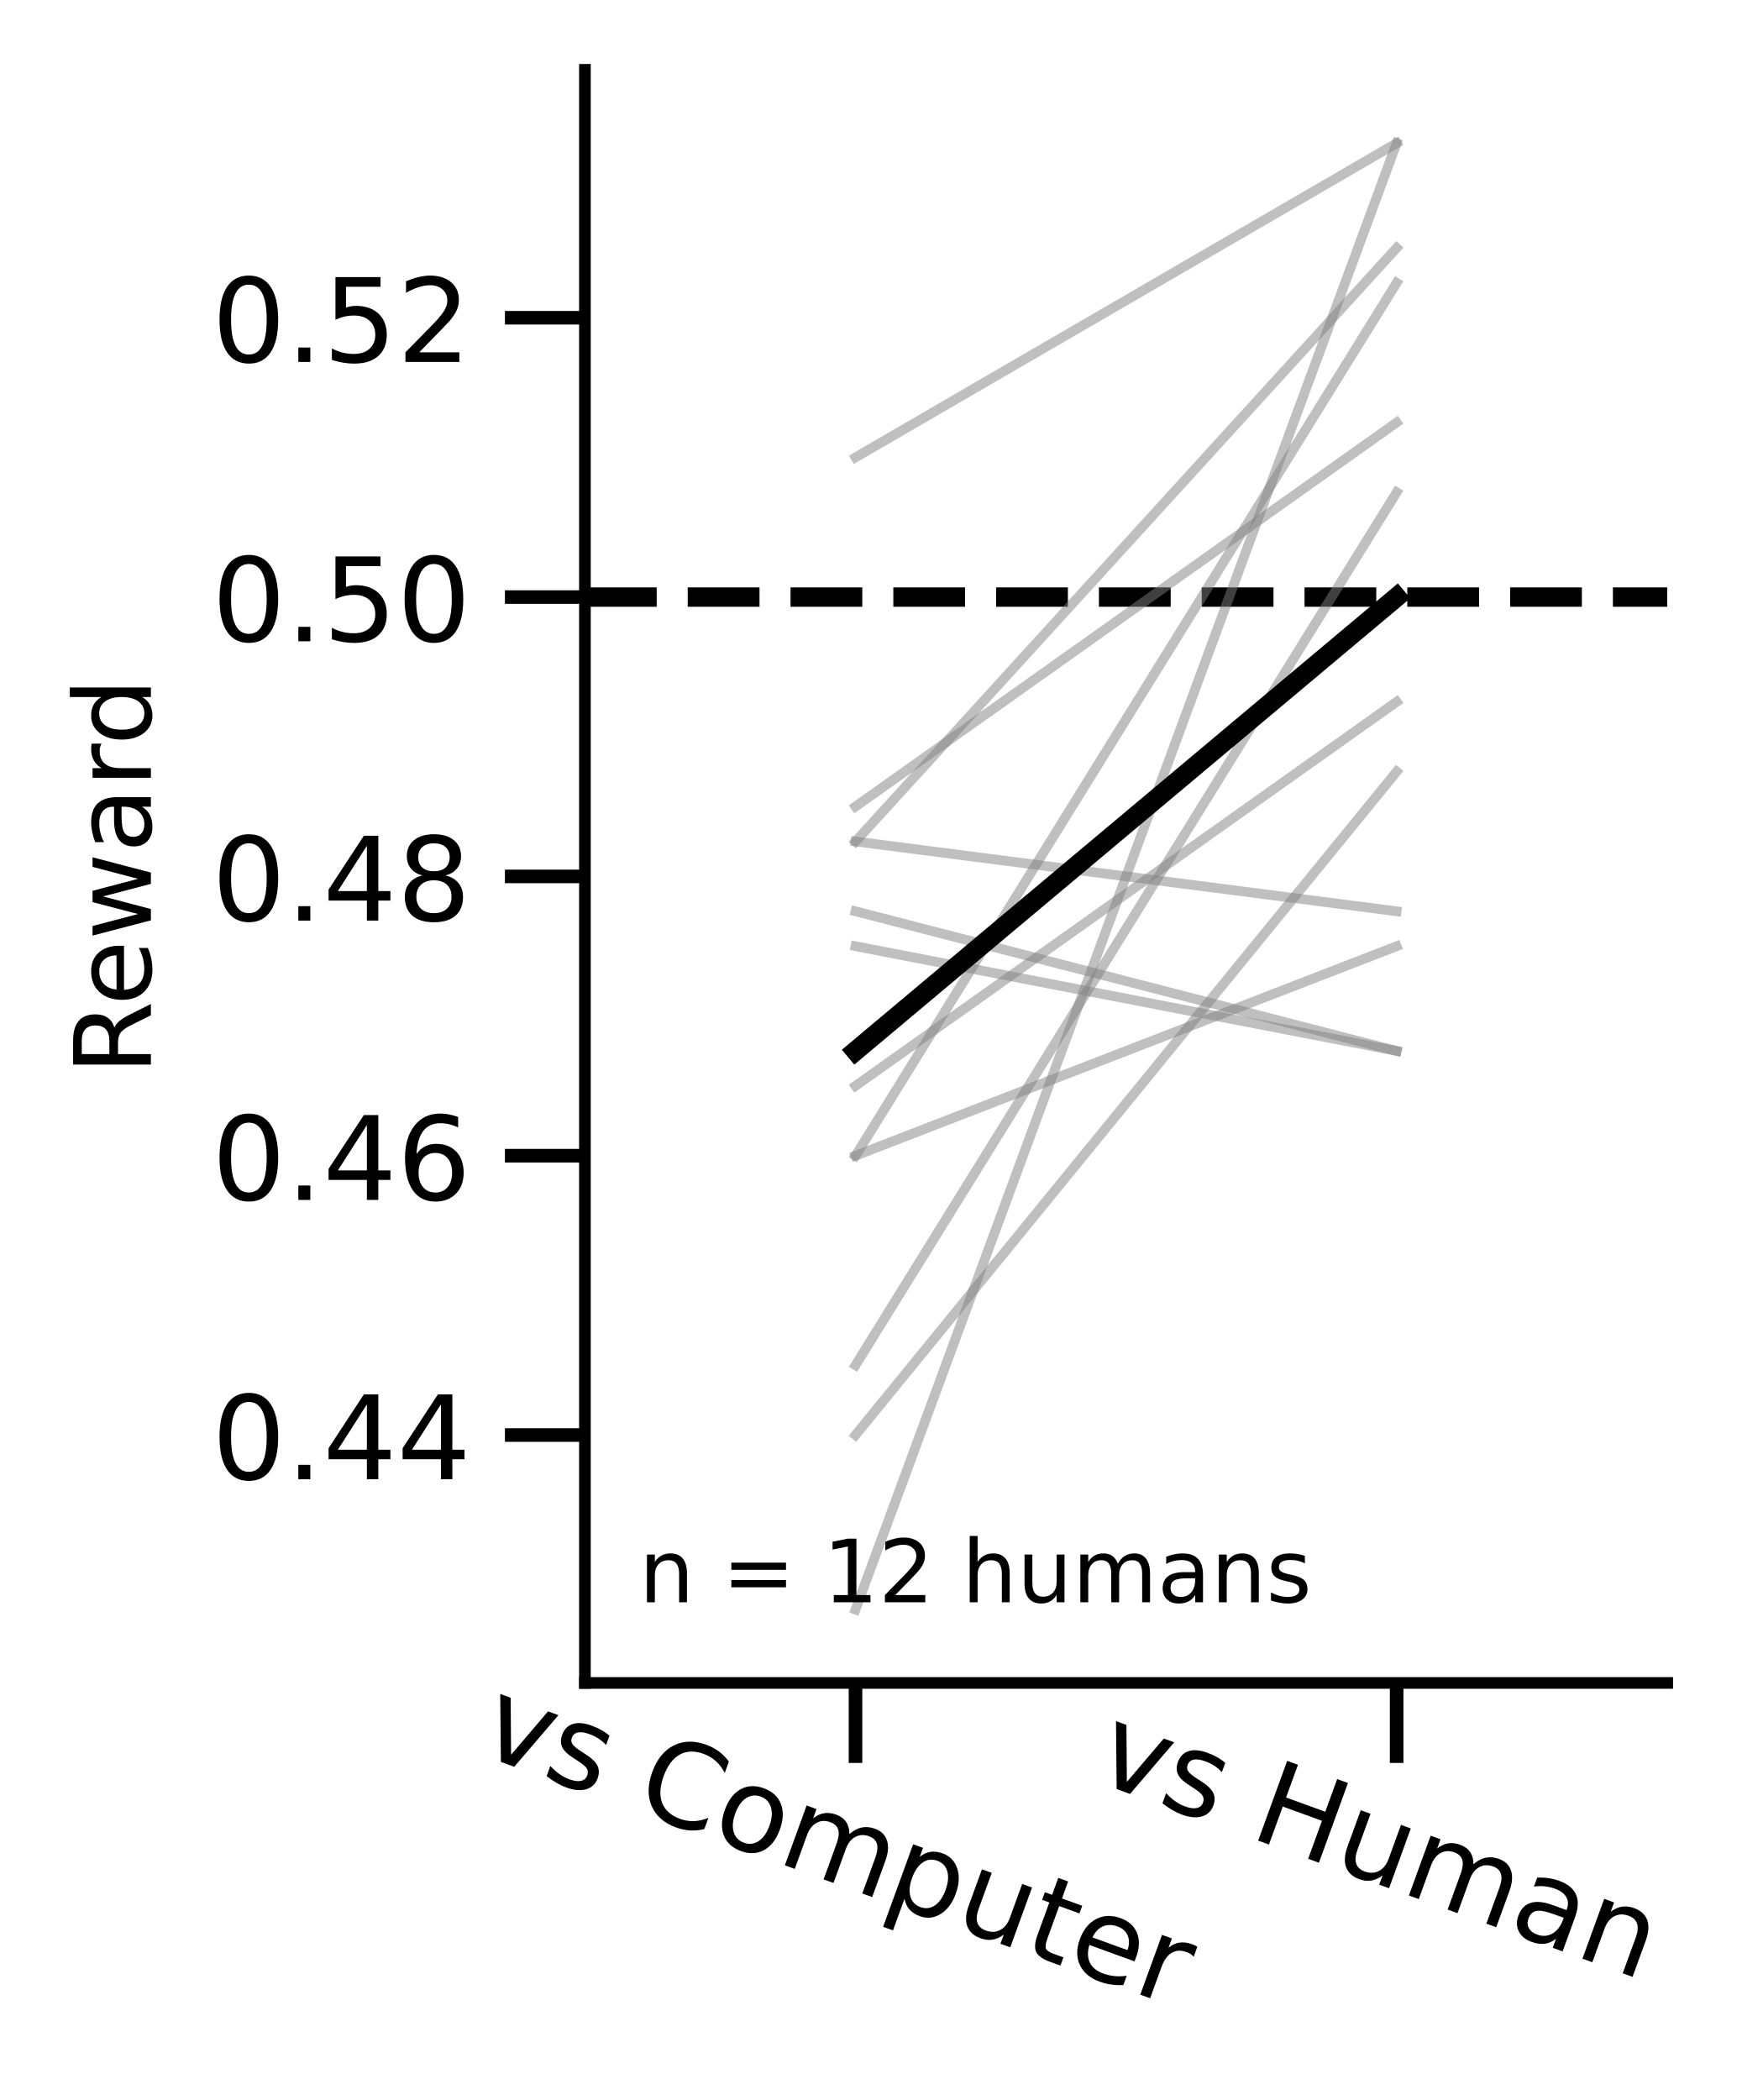
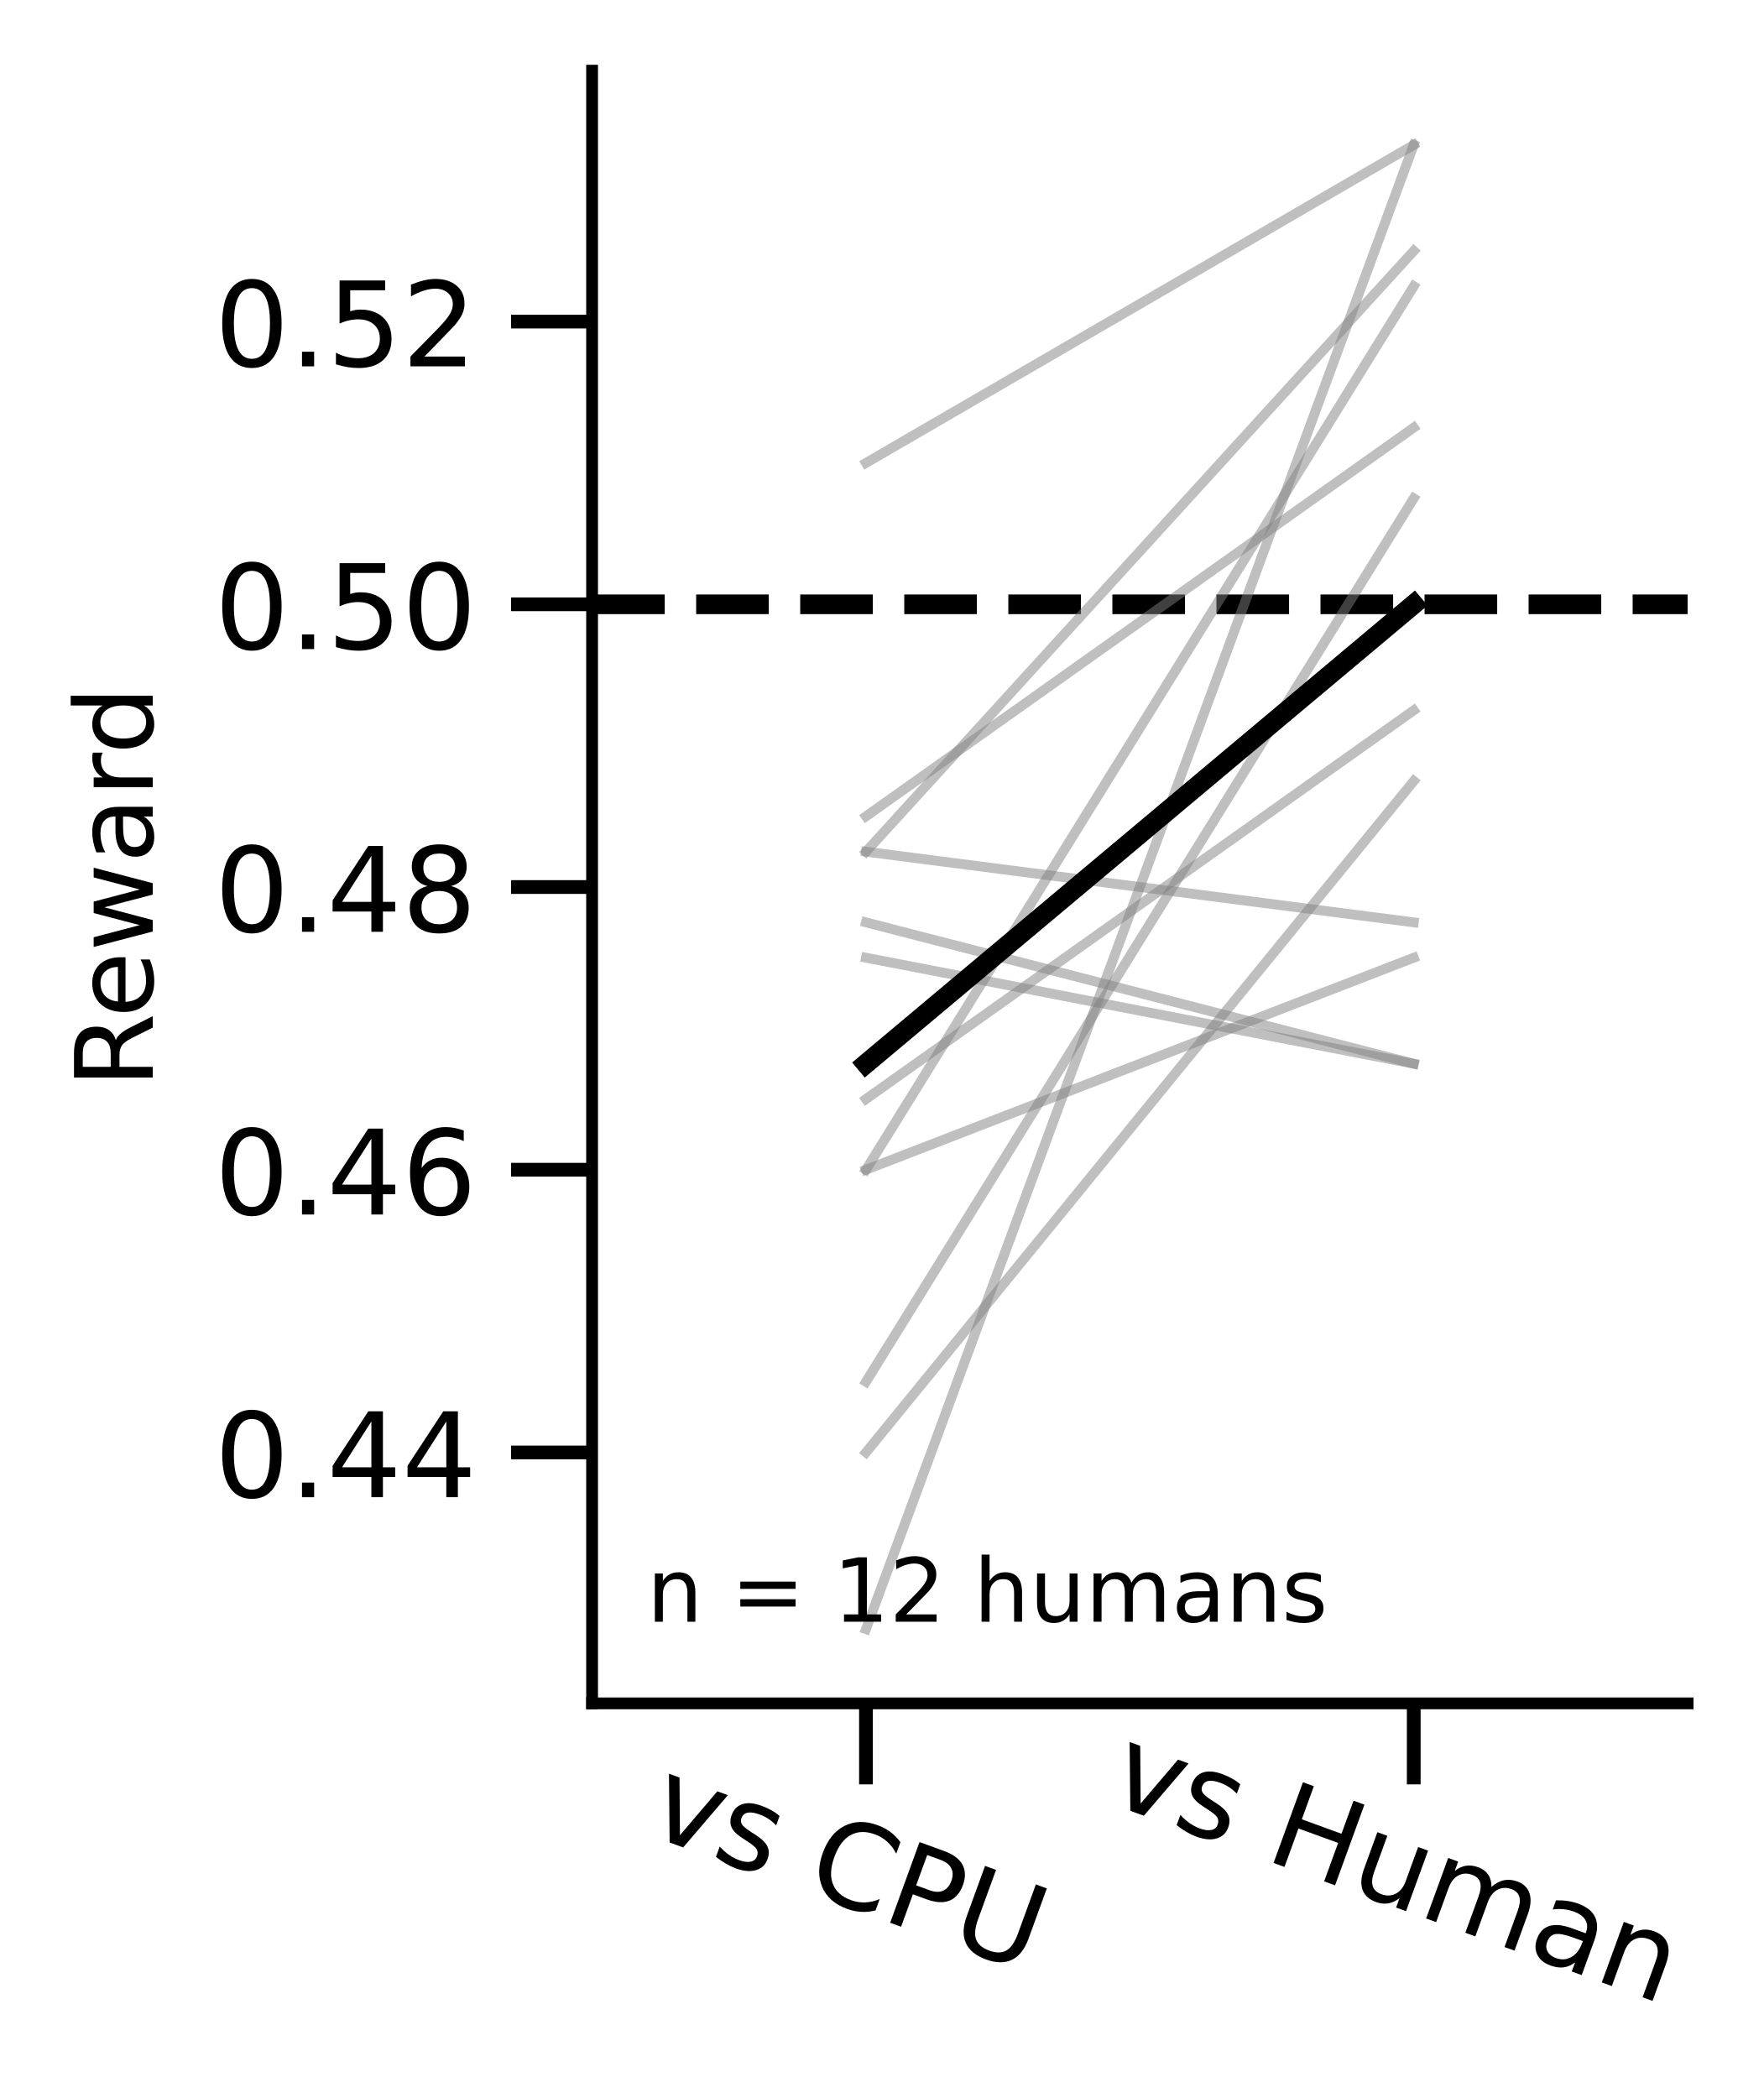
- <svg xmlns="http://www.w3.org/2000/svg" xmlns:xlink="http://www.w3.org/1999/xlink" width="179.614pt" height="216.521pt" viewBox="0 0 179.614 216.521" version="1.1">
+ <svg xmlns="http://www.w3.org/2000/svg" xmlns:xlink="http://www.w3.org/1999/xlink" width="179.614pt" height="213.72pt" viewBox="0 0 179.614 213.72" version="1.1">
  <defs>
    <style type="text/css">*{stroke-linejoin: round; stroke-linecap: butt}</style>
  </defs>
  <g id="figure_1">
    <g id="patch_1">
-       <path d="M 0 216.521  L 179.614 216.521  L 179.614 0  L 0 0  L 0 216.521  z " style="fill: none" />
+       <path d="M 0 213.72  L 179.614 213.72  L 179.614 0  L 0 0  L 0 213.72  z " style="fill: none" />
    </g>
    <g id="axes_1">
      <g id="patch_2">
        <path d="M 60.315 173.52  L 171.915 173.52  L 171.915 7.2  L 60.315 7.2  L 60.315 173.52  z " style="fill: none" />
      </g>
      <g id="line2d_1">
-         <path d="M 60.315 61.56  L 171.915 61.56  " clip-path="url(#p0c37b13cf7)" style="fill: none; stroke-dasharray: 7.4,3.2; stroke-dashoffset: 0; stroke: #000000; stroke-width: 2" />
+         <path d="M 60.315 61.56  L 171.915 61.56  " clip-path="url(#p5a412d59b6)" style="fill: none; stroke-dasharray: 7.4,3.2; stroke-dashoffset: 0; stroke: #000000; stroke-width: 2" />
      </g>
      <g id="matplotlib.axis_1">
        <g id="xtick_1">
          <g id="line2d_2">
            <defs>
-               <path id="m2517d929e0" d="M 0 0  L 0 8.25  " style="stroke: #000000; stroke-width: 1.4" />
+               <path id="m0b617c23c9" d="M 0 0  L 0 8.25  " style="stroke: #000000; stroke-width: 1.4" />
            </defs>
            <g>
-               <use xlink:href="#m2517d929e0" x="88.215" y="173.52" style="stroke: #000000; stroke-width: 1.4" />
+               <use xlink:href="#m0b617c23c9" x="88.215" y="173.52" style="stroke: #000000; stroke-width: 1.4" />
            </g>
          </g>
          <g id="text_1">
-             <g transform="translate(49.00134 180.7008) rotate(-340) scale(0.12 -0.12)">
+             <g transform="translate(65.56694 186.7302) rotate(-340) scale(0.12 -0.12)">
              <defs>
                <path id="DejaVuSans-76" d="M 191 3500  L 800 3500  L 1894 563  L 2988 3500  L 3597 3500  L 2284 0  L 1503 0  L 191 3500  z " transform="scale(0.015625)" />
                <path id="DejaVuSans-73" d="M 2834 3397  L 2834 2853  Q 2591 2978 2328 3040  Q 2066 3103 1784 3103  Q 1356 3103 1142 2972  Q 928 2841 928 2578  Q 928 2378 1081 2264  Q 1234 2150 1697 2047  L 1894 2003  Q 2506 1872 2764 1633  Q 3022 1394 3022 966  Q 3022 478 2636 193  Q 2250 -91 1575 -91  Q 1294 -91 989 -36  Q 684 19 347 128  L 347 722  Q 666 556 975 473  Q 1284 391 1588 391  Q 1994 391 2212 530  Q 2431 669 2431 922  Q 2431 1156 2273 1281  Q 2116 1406 1581 1522  L 1381 1569  Q 847 1681 609 1914  Q 372 2147 372 2553  Q 372 3047 722 3315  Q 1072 3584 1716 3584  Q 2034 3584 2315 3537  Q 2597 3491 2834 3397  z " transform="scale(0.015625)" />
                <path id="DejaVuSans-20" transform="scale(0.015625)" />
                <path id="DejaVuSans-43" d="M 4122 4306  L 4122 3641  Q 3803 3938 3442 4084  Q 3081 4231 2675 4231  Q 1875 4231 1450 3742  Q 1025 3253 1025 2328  Q 1025 1406 1450 917  Q 1875 428 2675 428  Q 3081 428 3442 575  Q 3803 722 4122 1019  L 4122 359  Q 3791 134 3420 21  Q 3050 -91 2638 -91  Q 1578 -91 968 557  Q 359 1206 359 2328  Q 359 3453 968 4101  Q 1578 4750 2638 4750  Q 3056 4750 3426 4639  Q 3797 4528 4122 4306  z " transform="scale(0.015625)" />
-                 <path id="DejaVuSans-6f" d="M 1959 3097  Q 1497 3097 1228 2736  Q 959 2375 959 1747  Q 959 1119 1226 758  Q 1494 397 1959 397  Q 2419 397 2687 759  Q 2956 1122 2956 1747  Q 2956 2369 2687 2733  Q 2419 3097 1959 3097  z M 1959 3584  Q 2709 3584 3137 3096  Q 3566 2609 3566 1747  Q 3566 888 3137 398  Q 2709 -91 1959 -91  Q 1206 -91 779 398  Q 353 888 353 1747  Q 353 2609 779 3096  Q 1206 3584 1959 3584  z " transform="scale(0.015625)" />
-                 <path id="DejaVuSans-6d" d="M 3328 2828  Q 3544 3216 3844 3400  Q 4144 3584 4550 3584  Q 5097 3584 5394 3201  Q 5691 2819 5691 2113  L 5691 0  L 5113 0  L 5113 2094  Q 5113 2597 4934 2840  Q 4756 3084 4391 3084  Q 3944 3084 3684 2787  Q 3425 2491 3425 1978  L 3425 0  L 2847 0  L 2847 2094  Q 2847 2600 2669 2842  Q 2491 3084 2119 3084  Q 1678 3084 1418 2786  Q 1159 2488 1159 1978  L 1159 0  L 581 0  L 581 3500  L 1159 3500  L 1159 2956  Q 1356 3278 1631 3431  Q 1906 3584 2284 3584  Q 2666 3584 2933 3390  Q 3200 3197 3328 2828  z " transform="scale(0.015625)" />
-                 <path id="DejaVuSans-70" d="M 1159 525  L 1159 -1331  L 581 -1331  L 581 3500  L 1159 3500  L 1159 2969  Q 1341 3281 1617 3432  Q 1894 3584 2278 3584  Q 2916 3584 3314 3078  Q 3713 2572 3713 1747  Q 3713 922 3314 415  Q 2916 -91 2278 -91  Q 1894 -91 1617 61  Q 1341 213 1159 525  z M 3116 1747  Q 3116 2381 2855 2742  Q 2594 3103 2138 3103  Q 1681 3103 1420 2742  Q 1159 2381 1159 1747  Q 1159 1113 1420 752  Q 1681 391 2138 391  Q 2594 391 2855 752  Q 3116 1113 3116 1747  z " transform="scale(0.015625)" />
-                 <path id="DejaVuSans-75" d="M 544 1381  L 544 3500  L 1119 3500  L 1119 1403  Q 1119 906 1312 657  Q 1506 409 1894 409  Q 2359 409 2629 706  Q 2900 1003 2900 1516  L 2900 3500  L 3475 3500  L 3475 0  L 2900 0  L 2900 538  Q 2691 219 2414 64  Q 2138 -91 1772 -91  Q 1169 -91 856 284  Q 544 659 544 1381  z M 1991 3584  L 1991 3584  z " transform="scale(0.015625)" />
-                 <path id="DejaVuSans-74" d="M 1172 4494  L 1172 3500  L 2356 3500  L 2356 3053  L 1172 3053  L 1172 1153  Q 1172 725 1289 603  Q 1406 481 1766 481  L 2356 481  L 2356 0  L 1766 0  Q 1100 0 847 248  Q 594 497 594 1153  L 594 3053  L 172 3053  L 172 3500  L 594 3500  L 594 4494  L 1172 4494  z " transform="scale(0.015625)" />
-                 <path id="DejaVuSans-65" d="M 3597 1894  L 3597 1613  L 953 1613  Q 991 1019 1311 708  Q 1631 397 2203 397  Q 2534 397 2845 478  Q 3156 559 3463 722  L 3463 178  Q 3153 47 2828 -22  Q 2503 -91 2169 -91  Q 1331 -91 842 396  Q 353 884 353 1716  Q 353 2575 817 3079  Q 1281 3584 2069 3584  Q 2775 3584 3186 3129  Q 3597 2675 3597 1894  z M 3022 2063  Q 3016 2534 2758 2815  Q 2500 3097 2075 3097  Q 1594 3097 1305 2825  Q 1016 2553 972 2059  L 3022 2063  z " transform="scale(0.015625)" />
-                 <path id="DejaVuSans-72" d="M 2631 2963  Q 2534 3019 2420 3045  Q 2306 3072 2169 3072  Q 1681 3072 1420 2755  Q 1159 2438 1159 1844  L 1159 0  L 581 0  L 581 3500  L 1159 3500  L 1159 2956  Q 1341 3275 1631 3429  Q 1922 3584 2338 3584  Q 2397 3584 2469 3576  Q 2541 3569 2628 3553  L 2631 2963  z " transform="scale(0.015625)" />
+                 <path id="DejaVuSans-50" d="M 1259 4147  L 1259 2394  L 2053 2394  Q 2494 2394 2734 2622  Q 2975 2850 2975 3272  Q 2975 3691 2734 3919  Q 2494 4147 2053 4147  L 1259 4147  z M 628 4666  L 2053 4666  Q 2838 4666 3239 4311  Q 3641 3956 3641 3272  Q 3641 2581 3239 2228  Q 2838 1875 2053 1875  L 1259 1875  L 1259 0  L 628 0  L 628 4666  z " transform="scale(0.015625)" />
+                 <path id="DejaVuSans-55" d="M 556 4666  L 1191 4666  L 1191 1831  Q 1191 1081 1462 751  Q 1734 422 2344 422  Q 2950 422 3222 751  Q 3494 1081 3494 1831  L 3494 4666  L 4128 4666  L 4128 1753  Q 4128 841 3676 375  Q 3225 -91 2344 -91  Q 1459 -91 1007 375  Q 556 841 556 1753  L 556 4666  z " transform="scale(0.015625)" />
              </defs>
              <use xlink:href="#DejaVuSans-76" />
              <use xlink:href="#DejaVuSans-73" transform="translate(59.17969 0)" />
              <use xlink:href="#DejaVuSans-20" transform="translate(111.2793 0)" />
              <use xlink:href="#DejaVuSans-43" transform="translate(143.0664 0)" />
-               <use xlink:href="#DejaVuSans-6f" transform="translate(212.8906 0)" />
-               <use xlink:href="#DejaVuSans-6d" transform="translate(274.0723 0)" />
-               <use xlink:href="#DejaVuSans-70" transform="translate(371.4844 0)" />
-               <use xlink:href="#DejaVuSans-75" transform="translate(434.9609 0)" />
-               <use xlink:href="#DejaVuSans-74" transform="translate(498.3398 0)" />
-               <use xlink:href="#DejaVuSans-65" transform="translate(537.5488 0)" />
-               <use xlink:href="#DejaVuSans-72" transform="translate(599.0723 0)" />
+               <use xlink:href="#DejaVuSans-50" transform="translate(212.8906 0)" />
+               <use xlink:href="#DejaVuSans-55" transform="translate(273.1934 0)" />
            </g>
          </g>
        </g>
        <g id="xtick_2">
          <g id="line2d_3">
            <g>
-               <use xlink:href="#m2517d929e0" x="144.015" y="173.52" style="stroke: #000000; stroke-width: 1.4" />
+               <use xlink:href="#m0b617c23c9" x="144.015" y="173.52" style="stroke: #000000; stroke-width: 1.4" />
            </g>
          </g>
          <g id="text_2">
            <g transform="translate(112.4965 183.5016) rotate(-340) scale(0.12 -0.12)">
              <defs>
                <path id="DejaVuSans-48" d="M 628 4666  L 1259 4666  L 1259 2753  L 3553 2753  L 3553 4666  L 4184 4666  L 4184 0  L 3553 0  L 3553 2222  L 1259 2222  L 1259 0  L 628 0  L 628 4666  z " transform="scale(0.015625)" />
+                 <path id="DejaVuSans-75" d="M 544 1381  L 544 3500  L 1119 3500  L 1119 1403  Q 1119 906 1312 657  Q 1506 409 1894 409  Q 2359 409 2629 706  Q 2900 1003 2900 1516  L 2900 3500  L 3475 3500  L 3475 0  L 2900 0  L 2900 538  Q 2691 219 2414 64  Q 2138 -91 1772 -91  Q 1169 -91 856 284  Q 544 659 544 1381  z M 1991 3584  L 1991 3584  z " transform="scale(0.015625)" />
+                 <path id="DejaVuSans-6d" d="M 3328 2828  Q 3544 3216 3844 3400  Q 4144 3584 4550 3584  Q 5097 3584 5394 3201  Q 5691 2819 5691 2113  L 5691 0  L 5113 0  L 5113 2094  Q 5113 2597 4934 2840  Q 4756 3084 4391 3084  Q 3944 3084 3684 2787  Q 3425 2491 3425 1978  L 3425 0  L 2847 0  L 2847 2094  Q 2847 2600 2669 2842  Q 2491 3084 2119 3084  Q 1678 3084 1418 2786  Q 1159 2488 1159 1978  L 1159 0  L 581 0  L 581 3500  L 1159 3500  L 1159 2956  Q 1356 3278 1631 3431  Q 1906 3584 2284 3584  Q 2666 3584 2933 3390  Q 3200 3197 3328 2828  z " transform="scale(0.015625)" />
                <path id="DejaVuSans-61" d="M 2194 1759  Q 1497 1759 1228 1600  Q 959 1441 959 1056  Q 959 750 1161 570  Q 1363 391 1709 391  Q 2188 391 2477 730  Q 2766 1069 2766 1631  L 2766 1759  L 2194 1759  z M 3341 1997  L 3341 0  L 2766 0  L 2766 531  Q 2569 213 2275 61  Q 1981 -91 1556 -91  Q 1019 -91 701 211  Q 384 513 384 1019  Q 384 1609 779 1909  Q 1175 2209 1959 2209  L 2766 2209  L 2766 2266  Q 2766 2663 2505 2880  Q 2244 3097 1772 3097  Q 1472 3097 1187 3025  Q 903 2953 641 2809  L 641 3341  Q 956 3463 1253 3523  Q 1550 3584 1831 3584  Q 2591 3584 2966 3190  Q 3341 2797 3341 1997  z " transform="scale(0.015625)" />
                <path id="DejaVuSans-6e" d="M 3513 2113  L 3513 0  L 2938 0  L 2938 2094  Q 2938 2591 2744 2837  Q 2550 3084 2163 3084  Q 1697 3084 1428 2787  Q 1159 2491 1159 1978  L 1159 0  L 581 0  L 581 3500  L 1159 3500  L 1159 2956  Q 1366 3272 1645 3428  Q 1925 3584 2291 3584  Q 2894 3584 3203 3211  Q 3513 2838 3513 2113  z " transform="scale(0.015625)" />
              </defs>
              <use xlink:href="#DejaVuSans-76" />
              <use xlink:href="#DejaVuSans-73" transform="translate(59.17969 0)" />
              <use xlink:href="#DejaVuSans-20" transform="translate(111.2793 0)" />
              <use xlink:href="#DejaVuSans-48" transform="translate(143.0664 0)" />
              <use xlink:href="#DejaVuSans-75" transform="translate(218.2617 0)" />
              <use xlink:href="#DejaVuSans-6d" transform="translate(281.6406 0)" />
              <use xlink:href="#DejaVuSans-61" transform="translate(379.0527 0)" />
              <use xlink:href="#DejaVuSans-6e" transform="translate(440.332 0)" />
            </g>
          </g>
        </g>
      </g>
      <g id="matplotlib.axis_2">
        <g id="ytick_1">
          <g id="line2d_4">
            <defs>
-               <path id="m443094292c" d="M 0 0  L -8.25 0  " style="stroke: #000000; stroke-width: 1.4" />
+               <path id="mf6a1edd232" d="M 0 0  L -8.25 0  " style="stroke: #000000; stroke-width: 1.4" />
            </defs>
            <g>
-               <use xlink:href="#m443094292c" x="60.315" y="147.96" style="stroke: #000000; stroke-width: 1.4" />
+               <use xlink:href="#mf6a1edd232" x="60.315" y="147.96" style="stroke: #000000; stroke-width: 1.4" />
            </g>
          </g>
          <g id="text_3">
            <g transform="translate(21.84594 152.5191) scale(0.12 -0.12)">
              <defs>
                <path id="DejaVuSans-30" d="M 2034 4250  Q 1547 4250 1301 3770  Q 1056 3291 1056 2328  Q 1056 1369 1301 889  Q 1547 409 2034 409  Q 2525 409 2770 889  Q 3016 1369 3016 2328  Q 3016 3291 2770 3770  Q 2525 4250 2034 4250  z M 2034 4750  Q 2819 4750 3233 4129  Q 3647 3509 3647 2328  Q 3647 1150 3233 529  Q 2819 -91 2034 -91  Q 1250 -91 836 529  Q 422 1150 422 2328  Q 422 3509 836 4129  Q 1250 4750 2034 4750  z " transform="scale(0.015625)" />
                <path id="DejaVuSans-2e" d="M 684 794  L 1344 794  L 1344 0  L 684 0  L 684 794  z " transform="scale(0.015625)" />
                <path id="DejaVuSans-34" d="M 2419 4116  L 825 1625  L 2419 1625  L 2419 4116  z M 2253 4666  L 3047 4666  L 3047 1625  L 3713 1625  L 3713 1100  L 3047 1100  L 3047 0  L 2419 0  L 2419 1100  L 313 1100  L 313 1709  L 2253 4666  z " transform="scale(0.015625)" />
              </defs>
              <use xlink:href="#DejaVuSans-30" />
              <use xlink:href="#DejaVuSans-2e" transform="translate(63.62305 0)" />
              <use xlink:href="#DejaVuSans-34" transform="translate(95.41016 0)" />
              <use xlink:href="#DejaVuSans-34" transform="translate(159.0332 0)" />
            </g>
          </g>
        </g>
        <g id="ytick_2">
          <g id="line2d_5">
            <g>
-               <use xlink:href="#m443094292c" x="60.315" y="119.16" style="stroke: #000000; stroke-width: 1.4" />
+               <use xlink:href="#mf6a1edd232" x="60.315" y="119.16" style="stroke: #000000; stroke-width: 1.4" />
            </g>
          </g>
          <g id="text_4">
            <g transform="translate(21.84594 123.7191) scale(0.12 -0.12)">
              <defs>
                <path id="DejaVuSans-36" d="M 2113 2584  Q 1688 2584 1439 2293  Q 1191 2003 1191 1497  Q 1191 994 1439 701  Q 1688 409 2113 409  Q 2538 409 2786 701  Q 3034 994 3034 1497  Q 3034 2003 2786 2293  Q 2538 2584 2113 2584  z M 3366 4563  L 3366 3988  Q 3128 4100 2886 4159  Q 2644 4219 2406 4219  Q 1781 4219 1451 3797  Q 1122 3375 1075 2522  Q 1259 2794 1537 2939  Q 1816 3084 2150 3084  Q 2853 3084 3261 2657  Q 3669 2231 3669 1497  Q 3669 778 3244 343  Q 2819 -91 2113 -91  Q 1303 -91 875 529  Q 447 1150 447 2328  Q 447 3434 972 4092  Q 1497 4750 2381 4750  Q 2619 4750 2861 4703  Q 3103 4656 3366 4563  z " transform="scale(0.015625)" />
              </defs>
              <use xlink:href="#DejaVuSans-30" />
              <use xlink:href="#DejaVuSans-2e" transform="translate(63.62305 0)" />
              <use xlink:href="#DejaVuSans-34" transform="translate(95.41016 0)" />
              <use xlink:href="#DejaVuSans-36" transform="translate(159.0332 0)" />
            </g>
          </g>
        </g>
        <g id="ytick_3">
          <g id="line2d_6">
            <g>
-               <use xlink:href="#m443094292c" x="60.315" y="90.36" style="stroke: #000000; stroke-width: 1.4" />
+               <use xlink:href="#mf6a1edd232" x="60.315" y="90.36" style="stroke: #000000; stroke-width: 1.4" />
            </g>
          </g>
          <g id="text_5">
            <g transform="translate(21.84594 94.91906) scale(0.12 -0.12)">
              <defs>
                <path id="DejaVuSans-38" d="M 2034 2216  Q 1584 2216 1326 1975  Q 1069 1734 1069 1313  Q 1069 891 1326 650  Q 1584 409 2034 409  Q 2484 409 2743 651  Q 3003 894 3003 1313  Q 3003 1734 2745 1975  Q 2488 2216 2034 2216  z M 1403 2484  Q 997 2584 770 2862  Q 544 3141 544 3541  Q 544 4100 942 4425  Q 1341 4750 2034 4750  Q 2731 4750 3128 4425  Q 3525 4100 3525 3541  Q 3525 3141 3298 2862  Q 3072 2584 2669 2484  Q 3125 2378 3379 2068  Q 3634 1759 3634 1313  Q 3634 634 3220 271  Q 2806 -91 2034 -91  Q 1263 -91 848 271  Q 434 634 434 1313  Q 434 1759 690 2068  Q 947 2378 1403 2484  z M 1172 3481  Q 1172 3119 1398 2916  Q 1625 2713 2034 2713  Q 2441 2713 2670 2916  Q 2900 3119 2900 3481  Q 2900 3844 2670 4047  Q 2441 4250 2034 4250  Q 1625 4250 1398 4047  Q 1172 3844 1172 3481  z " transform="scale(0.015625)" />
              </defs>
              <use xlink:href="#DejaVuSans-30" />
              <use xlink:href="#DejaVuSans-2e" transform="translate(63.62305 0)" />
              <use xlink:href="#DejaVuSans-34" transform="translate(95.41016 0)" />
              <use xlink:href="#DejaVuSans-38" transform="translate(159.0332 0)" />
            </g>
          </g>
        </g>
        <g id="ytick_4">
          <g id="line2d_7">
            <g>
-               <use xlink:href="#m443094292c" x="60.315" y="61.56" style="stroke: #000000; stroke-width: 1.4" />
+               <use xlink:href="#mf6a1edd232" x="60.315" y="61.56" style="stroke: #000000; stroke-width: 1.4" />
            </g>
          </g>
          <g id="text_6">
            <g transform="translate(21.84594 66.11906) scale(0.12 -0.12)">
              <defs>
                <path id="DejaVuSans-35" d="M 691 4666  L 3169 4666  L 3169 4134  L 1269 4134  L 1269 2991  Q 1406 3038 1543 3061  Q 1681 3084 1819 3084  Q 2600 3084 3056 2656  Q 3513 2228 3513 1497  Q 3513 744 3044 326  Q 2575 -91 1722 -91  Q 1428 -91 1123 -41  Q 819 9 494 109  L 494 744  Q 775 591 1075 516  Q 1375 441 1709 441  Q 2250 441 2565 725  Q 2881 1009 2881 1497  Q 2881 1984 2565 2268  Q 2250 2553 1709 2553  Q 1456 2553 1204 2497  Q 953 2441 691 2322  L 691 4666  z " transform="scale(0.015625)" />
              </defs>
              <use xlink:href="#DejaVuSans-30" />
              <use xlink:href="#DejaVuSans-2e" transform="translate(63.62305 0)" />
              <use xlink:href="#DejaVuSans-35" transform="translate(95.41016 0)" />
              <use xlink:href="#DejaVuSans-30" transform="translate(159.0332 0)" />
            </g>
          </g>
        </g>
        <g id="ytick_5">
          <g id="line2d_8">
            <g>
-               <use xlink:href="#m443094292c" x="60.315" y="32.76" style="stroke: #000000; stroke-width: 1.4" />
+               <use xlink:href="#mf6a1edd232" x="60.315" y="32.76" style="stroke: #000000; stroke-width: 1.4" />
            </g>
          </g>
          <g id="text_7">
            <g transform="translate(21.84594 37.31906) scale(0.12 -0.12)">
              <defs>
                <path id="DejaVuSans-32" d="M 1228 531  L 3431 531  L 3431 0  L 469 0  L 469 531  Q 828 903 1448 1529  Q 2069 2156 2228 2338  Q 2531 2678 2651 2914  Q 2772 3150 2772 3378  Q 2772 3750 2511 3984  Q 2250 4219 1831 4219  Q 1534 4219 1204 4116  Q 875 4013 500 3803  L 500 4441  Q 881 4594 1212 4672  Q 1544 4750 1819 4750  Q 2544 4750 2975 4387  Q 3406 4025 3406 3419  Q 3406 3131 3298 2873  Q 3191 2616 2906 2266  Q 2828 2175 2409 1742  Q 1991 1309 1228 531  z " transform="scale(0.015625)" />
              </defs>
              <use xlink:href="#DejaVuSans-30" />
              <use xlink:href="#DejaVuSans-2e" transform="translate(63.62305 0)" />
              <use xlink:href="#DejaVuSans-35" transform="translate(95.41016 0)" />
              <use xlink:href="#DejaVuSans-32" transform="translate(159.0332 0)" />
            </g>
          </g>
        </g>
        <g id="text_8">
          <g transform="translate(15.55828 110.8432) rotate(-90) scale(0.11 -0.11)">
            <defs>
              <path id="DejaVuSans-52" d="M 2841 2188  Q 3044 2119 3236 1894  Q 3428 1669 3622 1275  L 4263 0  L 3584 0  L 2988 1197  Q 2756 1666 2539 1819  Q 2322 1972 1947 1972  L 1259 1972  L 1259 0  L 628 0  L 628 4666  L 2053 4666  Q 2853 4666 3247 4331  Q 3641 3997 3641 3322  Q 3641 2881 3436 2590  Q 3231 2300 2841 2188  z M 1259 4147  L 1259 2491  L 2053 2491  Q 2509 2491 2742 2702  Q 2975 2913 2975 3322  Q 2975 3731 2742 3939  Q 2509 4147 2053 4147  L 1259 4147  z " transform="scale(0.015625)" />
+               <path id="DejaVuSans-65" d="M 3597 1894  L 3597 1613  L 953 1613  Q 991 1019 1311 708  Q 1631 397 2203 397  Q 2534 397 2845 478  Q 3156 559 3463 722  L 3463 178  Q 3153 47 2828 -22  Q 2503 -91 2169 -91  Q 1331 -91 842 396  Q 353 884 353 1716  Q 353 2575 817 3079  Q 1281 3584 2069 3584  Q 2775 3584 3186 3129  Q 3597 2675 3597 1894  z M 3022 2063  Q 3016 2534 2758 2815  Q 2500 3097 2075 3097  Q 1594 3097 1305 2825  Q 1016 2553 972 2059  L 3022 2063  z " transform="scale(0.015625)" />
              <path id="DejaVuSans-77" d="M 269 3500  L 844 3500  L 1563 769  L 2278 3500  L 2956 3500  L 3675 769  L 4391 3500  L 4966 3500  L 4050 0  L 3372 0  L 2619 2869  L 1863 0  L 1184 0  L 269 3500  z " transform="scale(0.015625)" />
+               <path id="DejaVuSans-72" d="M 2631 2963  Q 2534 3019 2420 3045  Q 2306 3072 2169 3072  Q 1681 3072 1420 2755  Q 1159 2438 1159 1844  L 1159 0  L 581 0  L 581 3500  L 1159 3500  L 1159 2956  Q 1341 3275 1631 3429  Q 1922 3584 2338 3584  Q 2397 3584 2469 3576  Q 2541 3569 2628 3553  L 2631 2963  z " transform="scale(0.015625)" />
              <path id="DejaVuSans-64" d="M 2906 2969  L 2906 4863  L 3481 4863  L 3481 0  L 2906 0  L 2906 525  Q 2725 213 2448 61  Q 2172 -91 1784 -91  Q 1150 -91 751 415  Q 353 922 353 1747  Q 353 2572 751 3078  Q 1150 3584 1784 3584  Q 2172 3584 2448 3432  Q 2725 3281 2906 2969  z M 947 1747  Q 947 1113 1208 752  Q 1469 391 1925 391  Q 2381 391 2643 752  Q 2906 1113 2906 1747  Q 2906 2381 2643 2742  Q 2381 3103 1925 3103  Q 1469 3103 1208 2742  Q 947 2381 947 1747  z " transform="scale(0.015625)" />
            </defs>
            <use xlink:href="#DejaVuSans-52" />
            <use xlink:href="#DejaVuSans-65" transform="translate(64.98242 0)" />
            <use xlink:href="#DejaVuSans-77" transform="translate(126.5059 0)" />
            <use xlink:href="#DejaVuSans-61" transform="translate(208.293 0)" />
            <use xlink:href="#DejaVuSans-72" transform="translate(269.5723 0)" />
            <use xlink:href="#DejaVuSans-64" transform="translate(308.9355 0)" />
          </g>
        </g>
      </g>
      <g id="line2d_9">
-         <path d="M 88.215 140.76  L 144.015 50.76  " clip-path="url(#p0c37b13cf7)" style="fill: none; stroke: #808080; stroke-opacity: 0.5; stroke-linecap: square" />
+         <path d="M 88.215 140.76  L 144.015 50.76  " clip-path="url(#p5a412d59b6)" style="fill: none; stroke: #808080; stroke-opacity: 0.5; stroke-linecap: square" />
      </g>
      <g id="line2d_10">
-         <path d="M 88.215 47.16  L 144.015 14.76  " clip-path="url(#p0c37b13cf7)" style="fill: none; stroke: #808080; stroke-opacity: 0.5; stroke-linecap: square" />
+         <path d="M 88.215 47.16  L 144.015 14.76  " clip-path="url(#p5a412d59b6)" style="fill: none; stroke: #808080; stroke-opacity: 0.5; stroke-linecap: square" />
      </g>
      <g id="line2d_11">
-         <path d="M 88.215 119.16  L 144.015 97.56  " clip-path="url(#p0c37b13cf7)" style="fill: none; stroke: #808080; stroke-opacity: 0.5; stroke-linecap: square" />
+         <path d="M 88.215 119.16  L 144.015 97.56  " clip-path="url(#p5a412d59b6)" style="fill: none; stroke: #808080; stroke-opacity: 0.5; stroke-linecap: square" />
      </g>
      <g id="line2d_12">
-         <path d="M 88.215 86.76  L 144.015 25.56  " clip-path="url(#p0c37b13cf7)" style="fill: none; stroke: #808080; stroke-opacity: 0.5; stroke-linecap: square" />
+         <path d="M 88.215 86.76  L 144.015 25.56  " clip-path="url(#p5a412d59b6)" style="fill: none; stroke: #808080; stroke-opacity: 0.5; stroke-linecap: square" />
      </g>
      <g id="line2d_13">
-         <path d="M 88.215 111.96  L 144.015 72.36  " clip-path="url(#p0c37b13cf7)" style="fill: none; stroke: #808080; stroke-opacity: 0.5; stroke-linecap: square" />
+         <path d="M 88.215 111.96  L 144.015 72.36  " clip-path="url(#p5a412d59b6)" style="fill: none; stroke: #808080; stroke-opacity: 0.5; stroke-linecap: square" />
      </g>
      <g id="line2d_14">
-         <path d="M 88.215 93.96  L 144.015 108.36  " clip-path="url(#p0c37b13cf7)" style="fill: none; stroke: #808080; stroke-opacity: 0.5; stroke-linecap: square" />
+         <path d="M 88.215 93.96  L 144.015 108.36  " clip-path="url(#p5a412d59b6)" style="fill: none; stroke: #808080; stroke-opacity: 0.5; stroke-linecap: square" />
      </g>
      <g id="line2d_15">
-         <path d="M 88.215 119.16  L 144.015 29.16  " clip-path="url(#p0c37b13cf7)" style="fill: none; stroke: #808080; stroke-opacity: 0.5; stroke-linecap: square" />
+         <path d="M 88.215 119.16  L 144.015 29.16  " clip-path="url(#p5a412d59b6)" style="fill: none; stroke: #808080; stroke-opacity: 0.5; stroke-linecap: square" />
      </g>
      <g id="line2d_16">
-         <path d="M 88.215 147.96  L 144.015 79.56  " clip-path="url(#p0c37b13cf7)" style="fill: none; stroke: #808080; stroke-opacity: 0.5; stroke-linecap: square" />
+         <path d="M 88.215 147.96  L 144.015 79.56  " clip-path="url(#p5a412d59b6)" style="fill: none; stroke: #808080; stroke-opacity: 0.5; stroke-linecap: square" />
      </g>
      <g id="line2d_17">
-         <path d="M 88.215 97.56  L 144.015 108.36  " clip-path="url(#p0c37b13cf7)" style="fill: none; stroke: #808080; stroke-opacity: 0.5; stroke-linecap: square" />
+         <path d="M 88.215 97.56  L 144.015 108.36  " clip-path="url(#p5a412d59b6)" style="fill: none; stroke: #808080; stroke-opacity: 0.5; stroke-linecap: square" />
      </g>
      <g id="line2d_18">
-         <path d="M 88.215 83.16  L 144.015 43.56  " clip-path="url(#p0c37b13cf7)" style="fill: none; stroke: #808080; stroke-opacity: 0.5; stroke-linecap: square" />
+         <path d="M 88.215 83.16  L 144.015 43.56  " clip-path="url(#p5a412d59b6)" style="fill: none; stroke: #808080; stroke-opacity: 0.5; stroke-linecap: square" />
      </g>
      <g id="line2d_19">
-         <path d="M 88.215 165.96  L 144.015 14.76  " clip-path="url(#p0c37b13cf7)" style="fill: none; stroke: #808080; stroke-opacity: 0.5; stroke-linecap: square" />
+         <path d="M 88.215 165.96  L 144.015 14.76  " clip-path="url(#p5a412d59b6)" style="fill: none; stroke: #808080; stroke-opacity: 0.5; stroke-linecap: square" />
      </g>
      <g id="line2d_20">
-         <path d="M 88.215 86.76  L 144.015 93.96  " clip-path="url(#p0c37b13cf7)" style="fill: none; stroke: #808080; stroke-opacity: 0.5; stroke-linecap: square" />
+         <path d="M 88.215 86.76  L 144.015 93.96  " clip-path="url(#p5a412d59b6)" style="fill: none; stroke: #808080; stroke-opacity: 0.5; stroke-linecap: square" />
      </g>
      <g id="line2d_21">
-         <path d="M 88.215 108.36  L 144.015 61.56  " clip-path="url(#p0c37b13cf7)" style="fill: none; stroke: #000000; stroke-width: 2; stroke-linecap: square" />
+         <path d="M 88.215 108.36  L 144.015 61.56  " clip-path="url(#p5a412d59b6)" style="fill: none; stroke: #000000; stroke-width: 2; stroke-linecap: square" />
      </g>
      <g id="patch_3">
        <path d="M 60.315 173.52  L 60.315 7.2  " style="fill: none; stroke: #000000; stroke-width: 1.2; stroke-linejoin: miter; stroke-linecap: square" />
      </g>
      <g id="patch_4">
        <path d="M 60.315 173.52  L 171.915 173.52  " style="fill: none; stroke: #000000; stroke-width: 1.2; stroke-linejoin: miter; stroke-linecap: square" />
      </g>
      <g id="text_9">
        <g transform="translate(65.89469 165.204) scale(0.09 -0.09)">
          <defs>
            <path id="DejaVuSans-3d" d="M 678 2906  L 4684 2906  L 4684 2381  L 678 2381  L 678 2906  z M 678 1631  L 4684 1631  L 4684 1100  L 678 1100  L 678 1631  z " transform="scale(0.015625)" />
            <path id="DejaVuSans-31" d="M 794 531  L 1825 531  L 1825 4091  L 703 3866  L 703 4441  L 1819 4666  L 2450 4666  L 2450 531  L 3481 531  L 3481 0  L 794 0  L 794 531  z " transform="scale(0.015625)" />
            <path id="DejaVuSans-68" d="M 3513 2113  L 3513 0  L 2938 0  L 2938 2094  Q 2938 2591 2744 2837  Q 2550 3084 2163 3084  Q 1697 3084 1428 2787  Q 1159 2491 1159 1978  L 1159 0  L 581 0  L 581 4863  L 1159 4863  L 1159 2956  Q 1366 3272 1645 3428  Q 1925 3584 2291 3584  Q 2894 3584 3203 3211  Q 3513 2838 3513 2113  z " transform="scale(0.015625)" />
          </defs>
          <use xlink:href="#DejaVuSans-6e" />
          <use xlink:href="#DejaVuSans-20" transform="translate(63.37891 0)" />
          <use xlink:href="#DejaVuSans-3d" transform="translate(95.16602 0)" />
          <use xlink:href="#DejaVuSans-20" transform="translate(178.9551 0)" />
          <use xlink:href="#DejaVuSans-31" transform="translate(210.7422 0)" />
          <use xlink:href="#DejaVuSans-32" transform="translate(274.3652 0)" />
          <use xlink:href="#DejaVuSans-20" transform="translate(337.9883 0)" />
          <use xlink:href="#DejaVuSans-68" transform="translate(369.7754 0)" />
          <use xlink:href="#DejaVuSans-75" transform="translate(433.1543 0)" />
          <use xlink:href="#DejaVuSans-6d" transform="translate(496.5332 0)" />
          <use xlink:href="#DejaVuSans-61" transform="translate(593.9453 0)" />
          <use xlink:href="#DejaVuSans-6e" transform="translate(655.2246 0)" />
          <use xlink:href="#DejaVuSans-73" transform="translate(718.6035 0)" />
        </g>
      </g>
    </g>
  </g>
  <defs>
-     <clipPath id="p0c37b13cf7">
+     <clipPath id="p5a412d59b6">
      <rect x="60.315" y="7.2" width="111.6" height="166.32" />
    </clipPath>
  </defs>
</svg>
